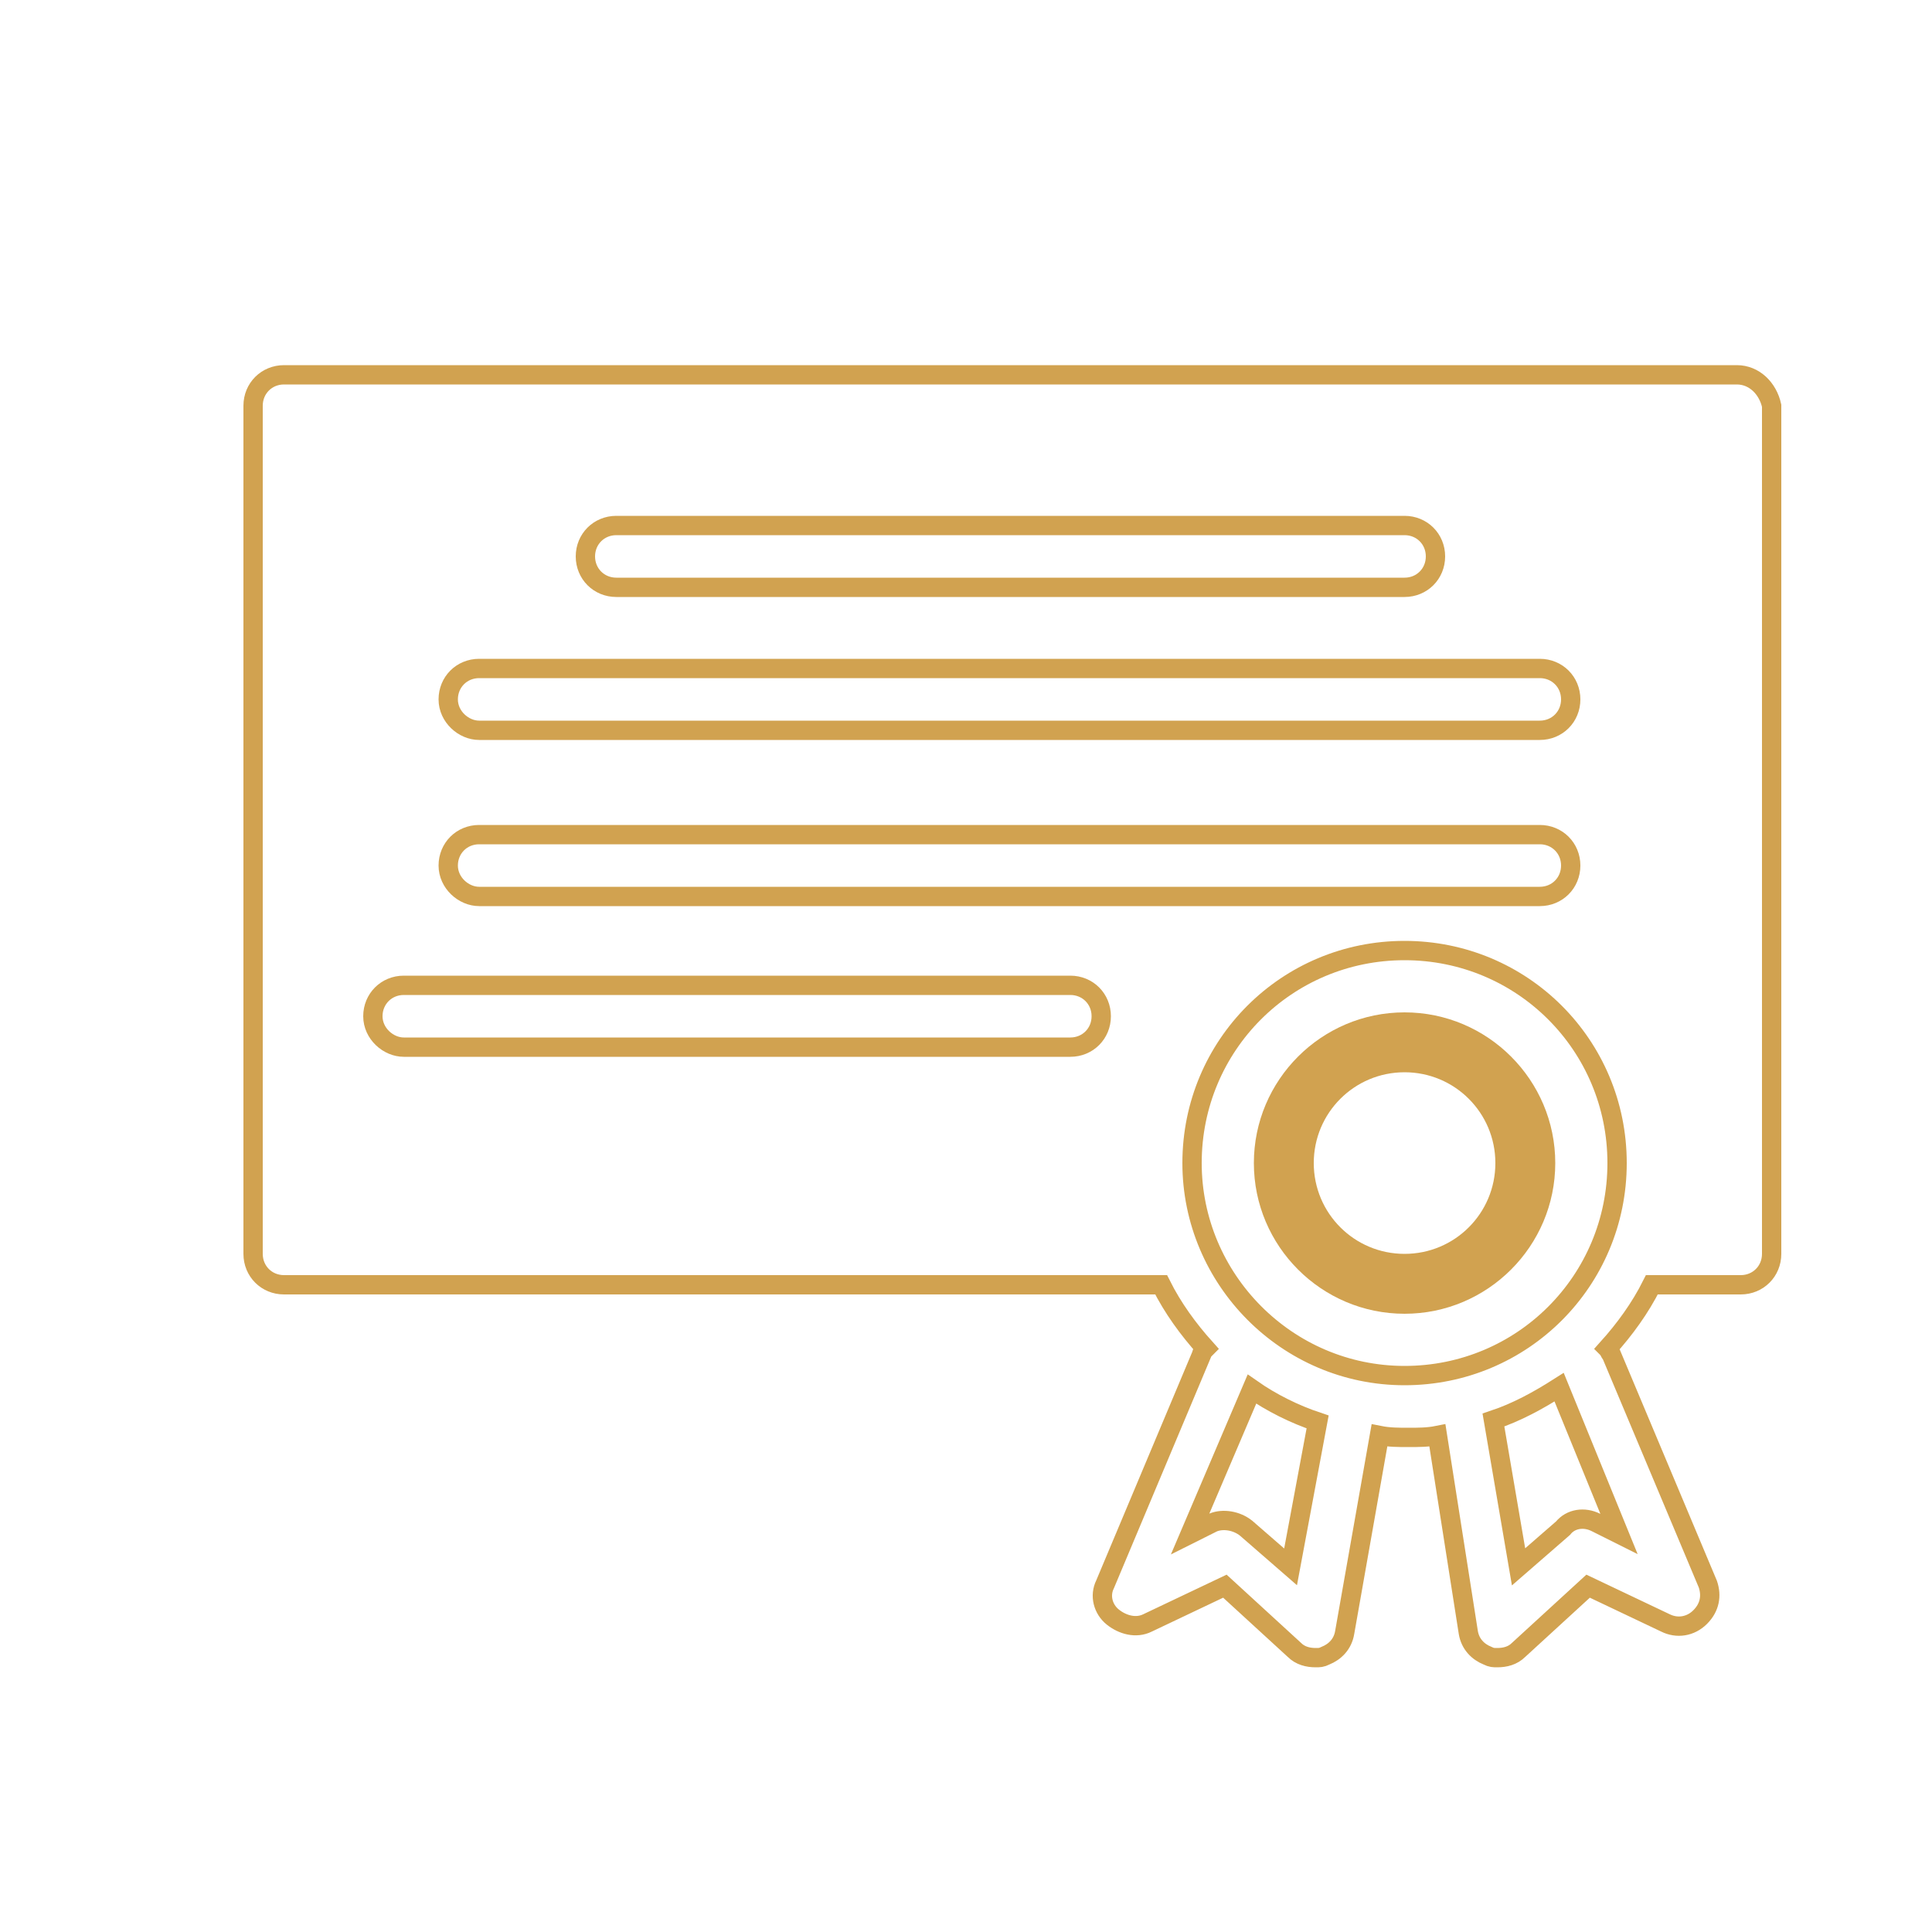
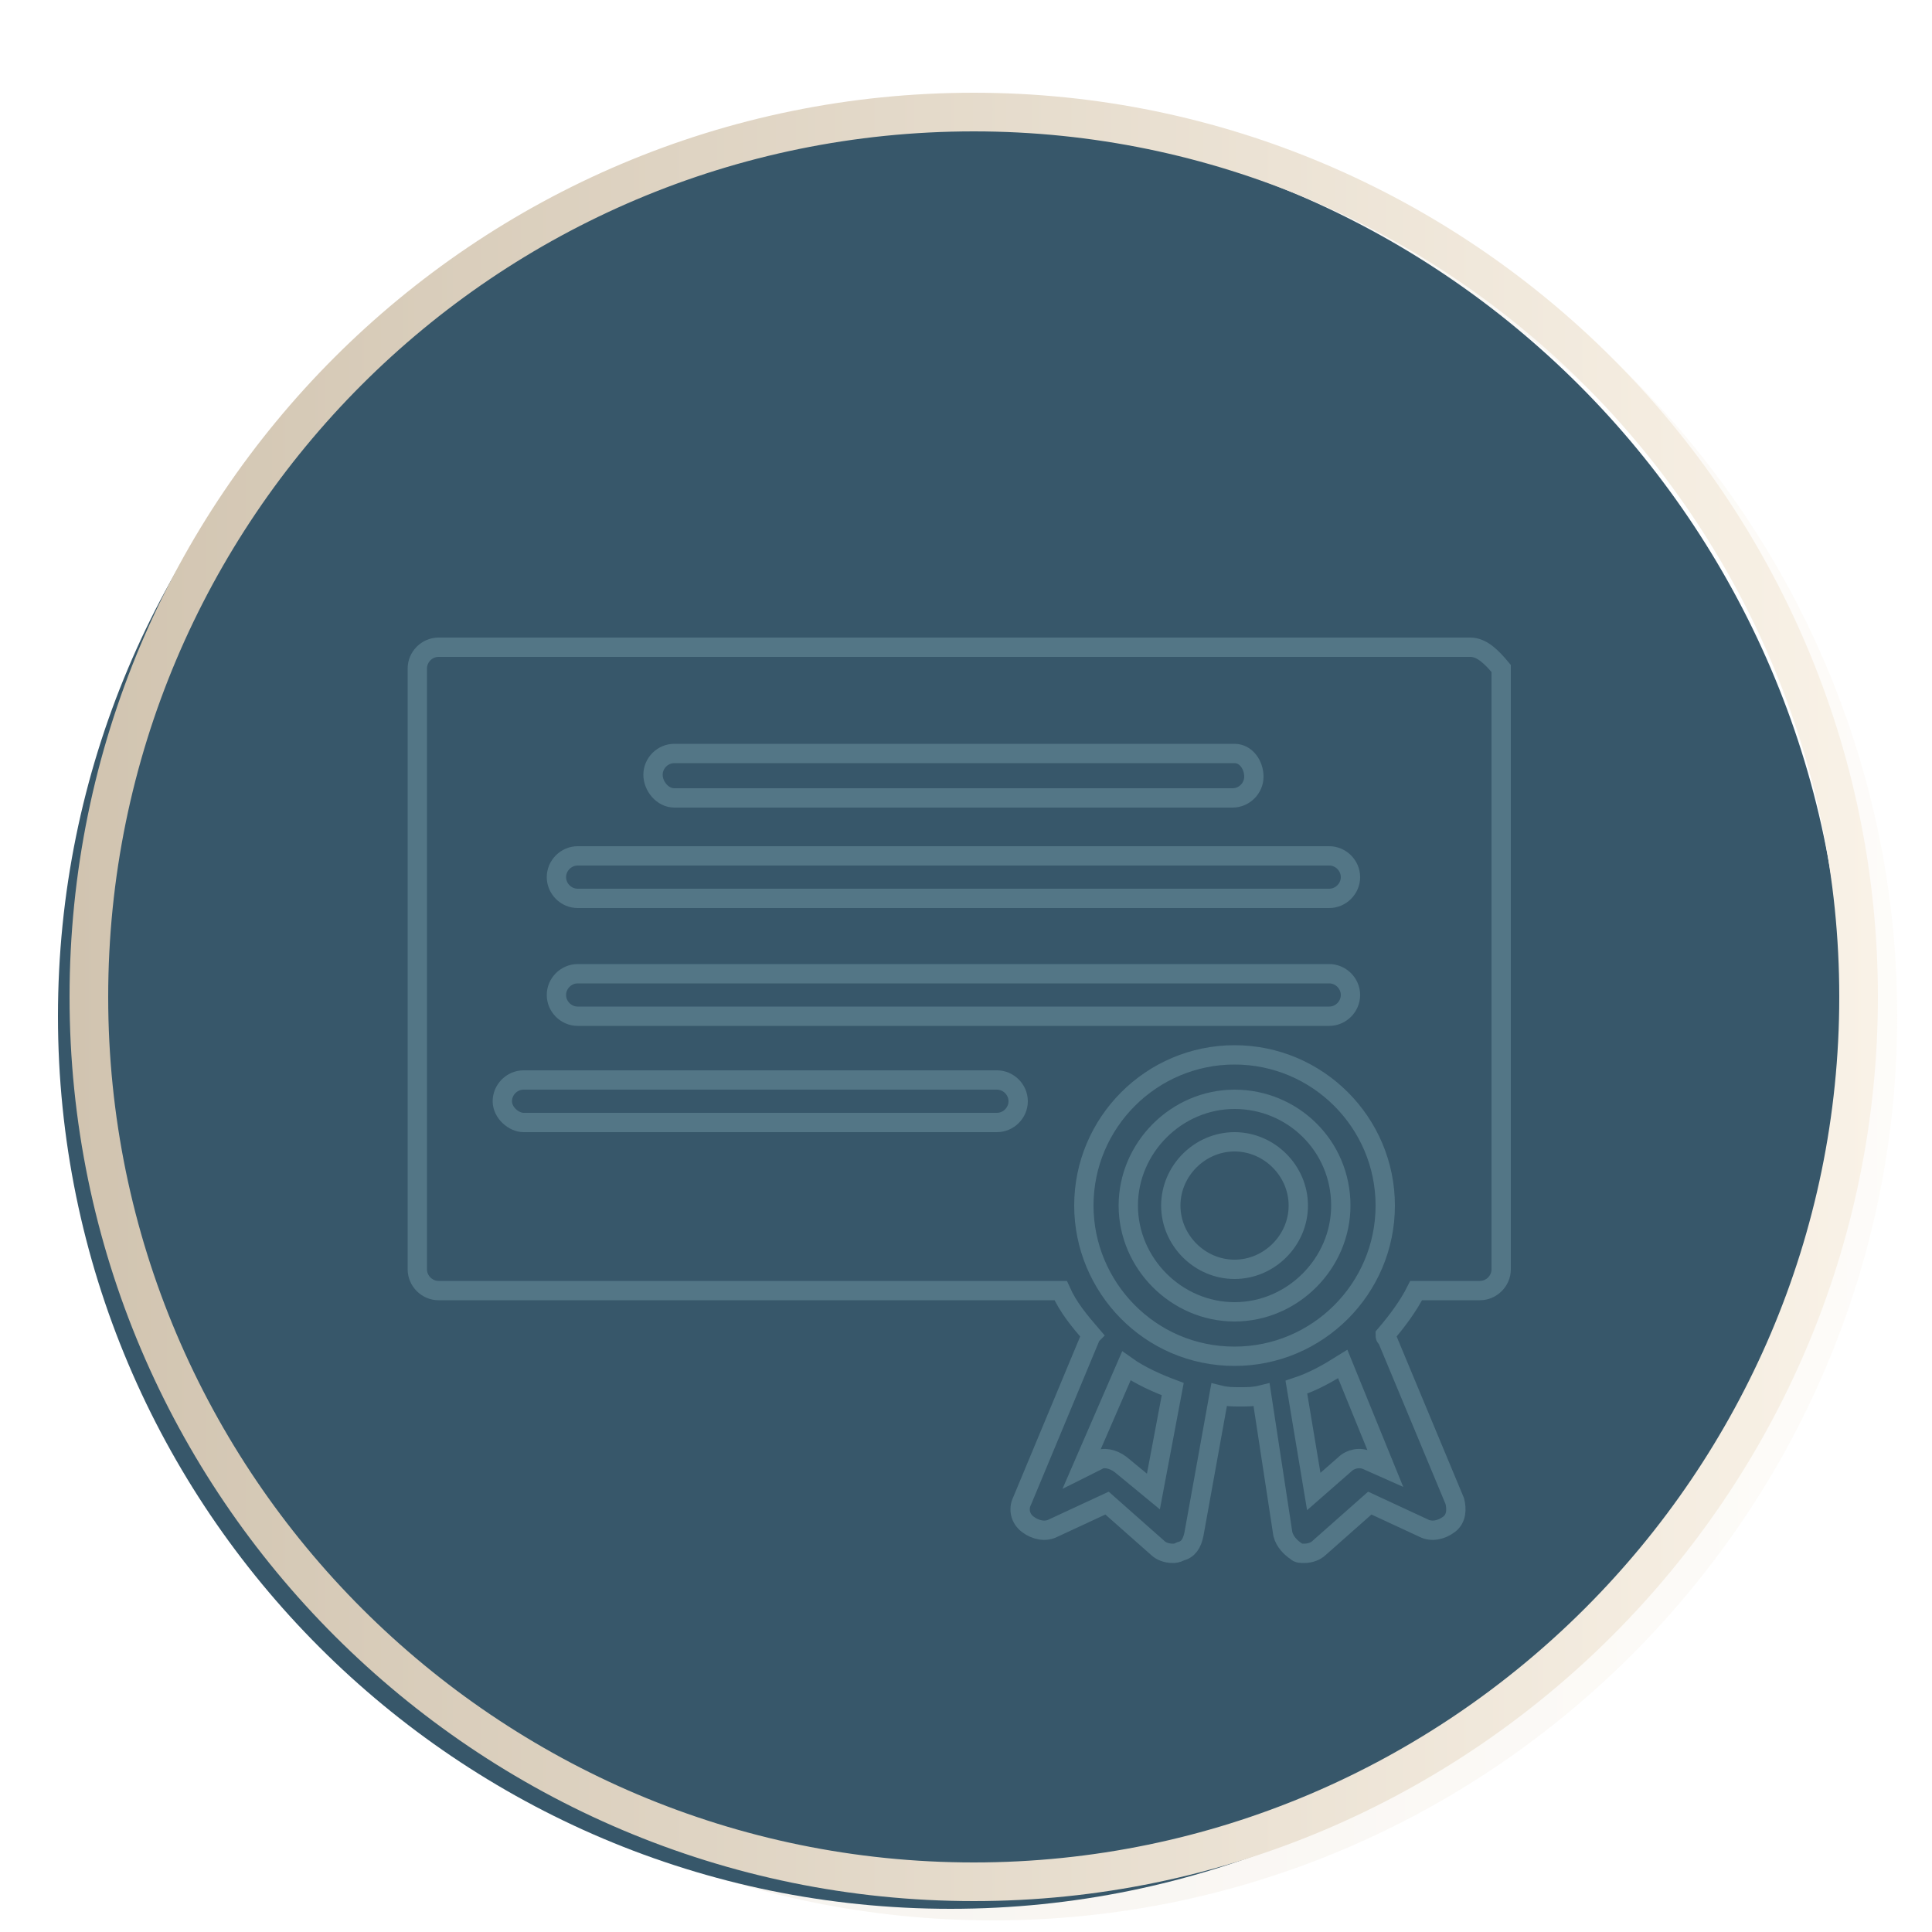
<svg xmlns="http://www.w3.org/2000/svg" version="1.1" id="Layer_1" x="0px" y="0px" viewBox="0 0 100 100" style="enable-background:new 0 0 100 100;" xml:space="preserve">
  <style type="text/css">
- 	.st0{fill:none;stroke:#D1A250;stroke-miterlimit:10;}
- 	.st1{fill:#D1A250;}
+ 	
+ 		.st0{opacity:0.26;fill:none;stroke:url(#SVGID_1_);stroke-width:2;stroke-linecap:round;stroke-linejoin:round;stroke-miterlimit:10;}
+ 	.st1{fill:url(#SVGID_2_);}
+ 	.st2{fill:none;stroke:url(#SVGID_3_);stroke-width:2;stroke-linecap:round;stroke-linejoin:round;stroke-miterlimit:10;}
+ 	.st3{fill:none;stroke:#537686;stroke-miterlimit:10;}
</style>
+   <linearGradient id="SVGID_1_" gradientUnits="userSpaceOnUse" x1="4.57" y1="720.64" x2="98.151" y2="720.64" gradientTransform="matrix(1 0 0 1 0 -668)">
+     <stop offset="0" style="stop-color:#D1C4B0" />
+     <stop offset="1" style="stop-color:#F9F2E7" />
+   </linearGradient>
+   <path class="st0" d="M51.4,6.8c25.2,0,45.8,20.6,45.8,45.8S76.6,98.4,51.4,98.4S5.6,77.9,5.6,52.6S26.1,6.8,51.4,6.8z" />
  <g>
-     <path class="st0" d="M31.9,30.4h40.8c0.9,0,1.6-0.7,1.6-1.6s-0.7-1.6-1.6-1.6H31.9c-0.9,0-1.6,0.7-1.6,1.6S31,30.4,31.9,30.4z" />
-     <path class="st0" d="M24.8,37.8h54.9c0.9,0,1.6-0.7,1.6-1.6s-0.7-1.6-1.6-1.6H24.8c-0.9,0-1.6,0.7-1.6,1.6S24,37.8,24.8,37.8z" />
-     <path class="st0" d="M24.8,46.4h54.9c0.9,0,1.6-0.7,1.6-1.6s-0.7-1.6-1.6-1.6H24.8c-0.9,0-1.6,0.7-1.6,1.6S24,46.4,24.8,46.4z" />
-     <path class="st0" d="M20.9,54.2h34.5c0.9,0,1.6-0.7,1.6-1.6S56.3,51,55.4,51H20.9c-0.9,0-1.6,0.7-1.6,1.6S20.1,54.2,20.9,54.2z" />
-     <path class="st0" d="M89.9,19.4H14.7c-0.9,0-1.6,0.7-1.6,1.6v43.9c0,0.9,0.7,1.6,1.6,1.6h45.4c0.6,1.2,1.4,2.3,2.3,3.3   c-0.1,0.1-0.2,0.2-0.2,0.3l-5,11.9c-0.3,0.6-0.1,1.3,0.4,1.7c0.5,0.4,1.2,0.6,1.8,0.3l4-1.9l3.6,3.3c0.3,0.3,0.7,0.4,1.1,0.4   c0.2,0,0.3,0,0.5-0.1c0.5-0.2,0.9-0.6,1-1.2l1.8-10.2c0.5,0.1,1,0.1,1.5,0.1s1,0,1.5-0.1L76,84.5c0.1,0.6,0.5,1,1,1.2   c0.2,0.1,0.3,0.1,0.5,0.1c0.4,0,0.8-0.1,1.1-0.4l3.6-3.3l4,1.9c0.6,0.3,1.3,0.2,1.8-0.3c0.5-0.5,0.6-1.1,0.4-1.7l-5-11.9   c-0.1-0.1-0.1-0.2-0.2-0.3c0.9-1,1.7-2.1,2.3-3.3h4.6c0.9,0,1.6-0.7,1.6-1.6V21C91.5,20.1,90.8,19.4,89.9,19.4z M66.8,81.1l-2.3-2   c-0.5-0.4-1.2-0.5-1.7-0.3l-1.2,0.6l3.2-7.5c1,0.7,2.2,1.3,3.4,1.7L66.8,81.1z M61.7,60.2c0-6.1,4.9-11,11-11s11,4.9,11,11   s-4.9,11-11,11S61.7,66.2,61.7,60.2z M83.8,79.4l-1.2-0.6c-0.6-0.3-1.3-0.2-1.7,0.3l-2.3,2l-1.3-7.6c1.2-0.4,2.3-1,3.4-1.7   L83.8,79.4z" />
-     <path class="st1" d="M72.7,52.4c-4.3,0-7.8,3.5-7.8,7.8c0,4.3,3.5,7.8,7.8,7.8s7.8-3.5,7.8-7.8C80.5,55.9,77,52.4,72.7,52.4z    M72.7,64.9c-2.6,0-4.7-2.1-4.7-4.7c0-2.6,2.1-4.7,4.7-4.7c2.6,0,4.7,2.1,4.7,4.7C77.4,62.8,75.3,64.9,72.7,64.9z" />
+     <radialGradient id="SVGID_2_" cx="49.121" cy="720.572" r="46.151" gradientTransform="matrix(1 0 0 1 0 -668)" gradientUnits="userSpaceOnUse">
+       <stop offset="0.892" style="stop-color:#37576A" />
+       <stop offset="1" style="stop-color:#37576A" />
+     </radialGradient>
+     <path class="st1" d="M49.1,6.4C23.6,6.4,3,27.1,3,52.6s20.7,46.2,46.2,46.2s46.2-20.7,46.2-46.2C95.2,27.1,74.6,6.4,49.1,6.4z" />
+   </g>
+   <linearGradient id="SVGID_3_" gradientUnits="userSpaceOnUse" x1="3.57" y1="719.64" x2="97.151" y2="719.64" gradientTransform="matrix(1 0 0 1 0 -668)">
+     <stop offset="0" style="stop-color:#D1C4B0" />
+     <stop offset="1" style="stop-color:#F9F2E7" />
+   </linearGradient>
+   <path class="st2" d="M50.4,5.8c25.2,0,45.8,20.6,45.8,45.8S75.6,97.4,50.4,97.4S4.6,76.9,4.6,51.6S25.1,5.8,50.4,5.8z" />
+   <g>
+     <path class="st3" d="M34.9,41.3h28.9c0.6,0,1.1-0.5,1.1-1.1S64.5,39,63.9,39H34.9c-0.6,0-1.1,0.5-1.1,1.1S34.3,41.3,34.9,41.3z" />
+     <path class="st3" d="M29.9,46.5h38.9c0.6,0,1.1-0.5,1.1-1.1s-0.5-1.1-1.1-1.1H29.9c-0.6,0-1.1,0.5-1.1,1.1S29.3,46.5,29.9,46.5z" />
+     <path class="st3" d="M29.9,52.6h38.9c0.6,0,1.1-0.5,1.1-1.1s-0.5-1.1-1.1-1.1H29.9c-0.6,0-1.1,0.5-1.1,1.1S29.3,52.6,29.9,52.6z" />
+     <path class="st3" d="M27.1,58.1h24.5c0.6,0,1.1-0.5,1.1-1.1c0-0.6-0.5-1.1-1.1-1.1H27.1c-0.6,0-1.1,0.5-1.1,1.1   C26,57.6,26.6,58.1,27.1,58.1z" />
+     <path class="st3" d="M76.1,33.5H22.7c-0.6,0-1.1,0.5-1.1,1.1v31.1c0,0.6,0.5,1.1,1.1,1.1h32.2c0.4,0.9,1,1.6,1.6,2.3   c-0.1,0.1-0.1,0.1-0.1,0.2l-3.5,8.4c-0.2,0.4-0.1,0.9,0.3,1.2c0.4,0.3,0.9,0.4,1.3,0.2l2.8-1.3l2.6,2.3c0.2,0.2,0.5,0.3,0.8,0.3   c0.1,0,0.2,0,0.4-0.1c0.4-0.1,0.6-0.4,0.7-0.9l1.3-7.2c0.4,0.1,0.7,0.1,1.1,0.1c0.4,0,0.7,0,1.1-0.1l1.1,7.2   c0.1,0.4,0.4,0.7,0.7,0.9c0.1,0.1,0.2,0.1,0.4,0.1c0.3,0,0.6-0.1,0.8-0.3l2.6-2.3l2.8,1.3c0.4,0.2,0.9,0.1,1.3-0.2s0.4-0.8,0.3-1.2   l-3.5-8.4c-0.1-0.1-0.1-0.1-0.1-0.2c0.6-0.7,1.2-1.5,1.6-2.3h3.3c0.6,0,1.1-0.5,1.1-1.1V34.6C77.2,34,76.7,33.5,76.1,33.5z    M59.7,77.2L58,75.8c-0.4-0.3-0.9-0.4-1.2-0.2L56,76l2.3-5.3c0.7,0.5,1.6,0.9,2.4,1.2L59.7,77.2z M56.1,62.4c0-4.3,3.5-7.8,7.8-7.8   c4.3,0,7.8,3.5,7.8,7.8s-3.5,7.8-7.8,7.8C59.5,70.2,56.1,66.6,56.1,62.4z M71.7,76l-0.9-0.4c-0.4-0.2-0.9-0.1-1.2,0.2L68,77.2   l-0.9-5.4c0.9-0.3,1.6-0.7,2.4-1.2L71.7,76z" />
+     <path class="st3" d="M63.9,56.9c-3,0-5.5,2.5-5.5,5.5c0,3,2.5,5.5,5.5,5.5s5.5-2.5,5.5-5.5C69.4,59.3,66.9,56.9,63.9,56.9z    M63.9,65.7c-1.8,0-3.3-1.5-3.3-3.3s1.5-3.3,3.3-3.3c1.8,0,3.3,1.5,3.3,3.3S65.7,65.7,63.9,65.7z" />
  </g>
</svg>
